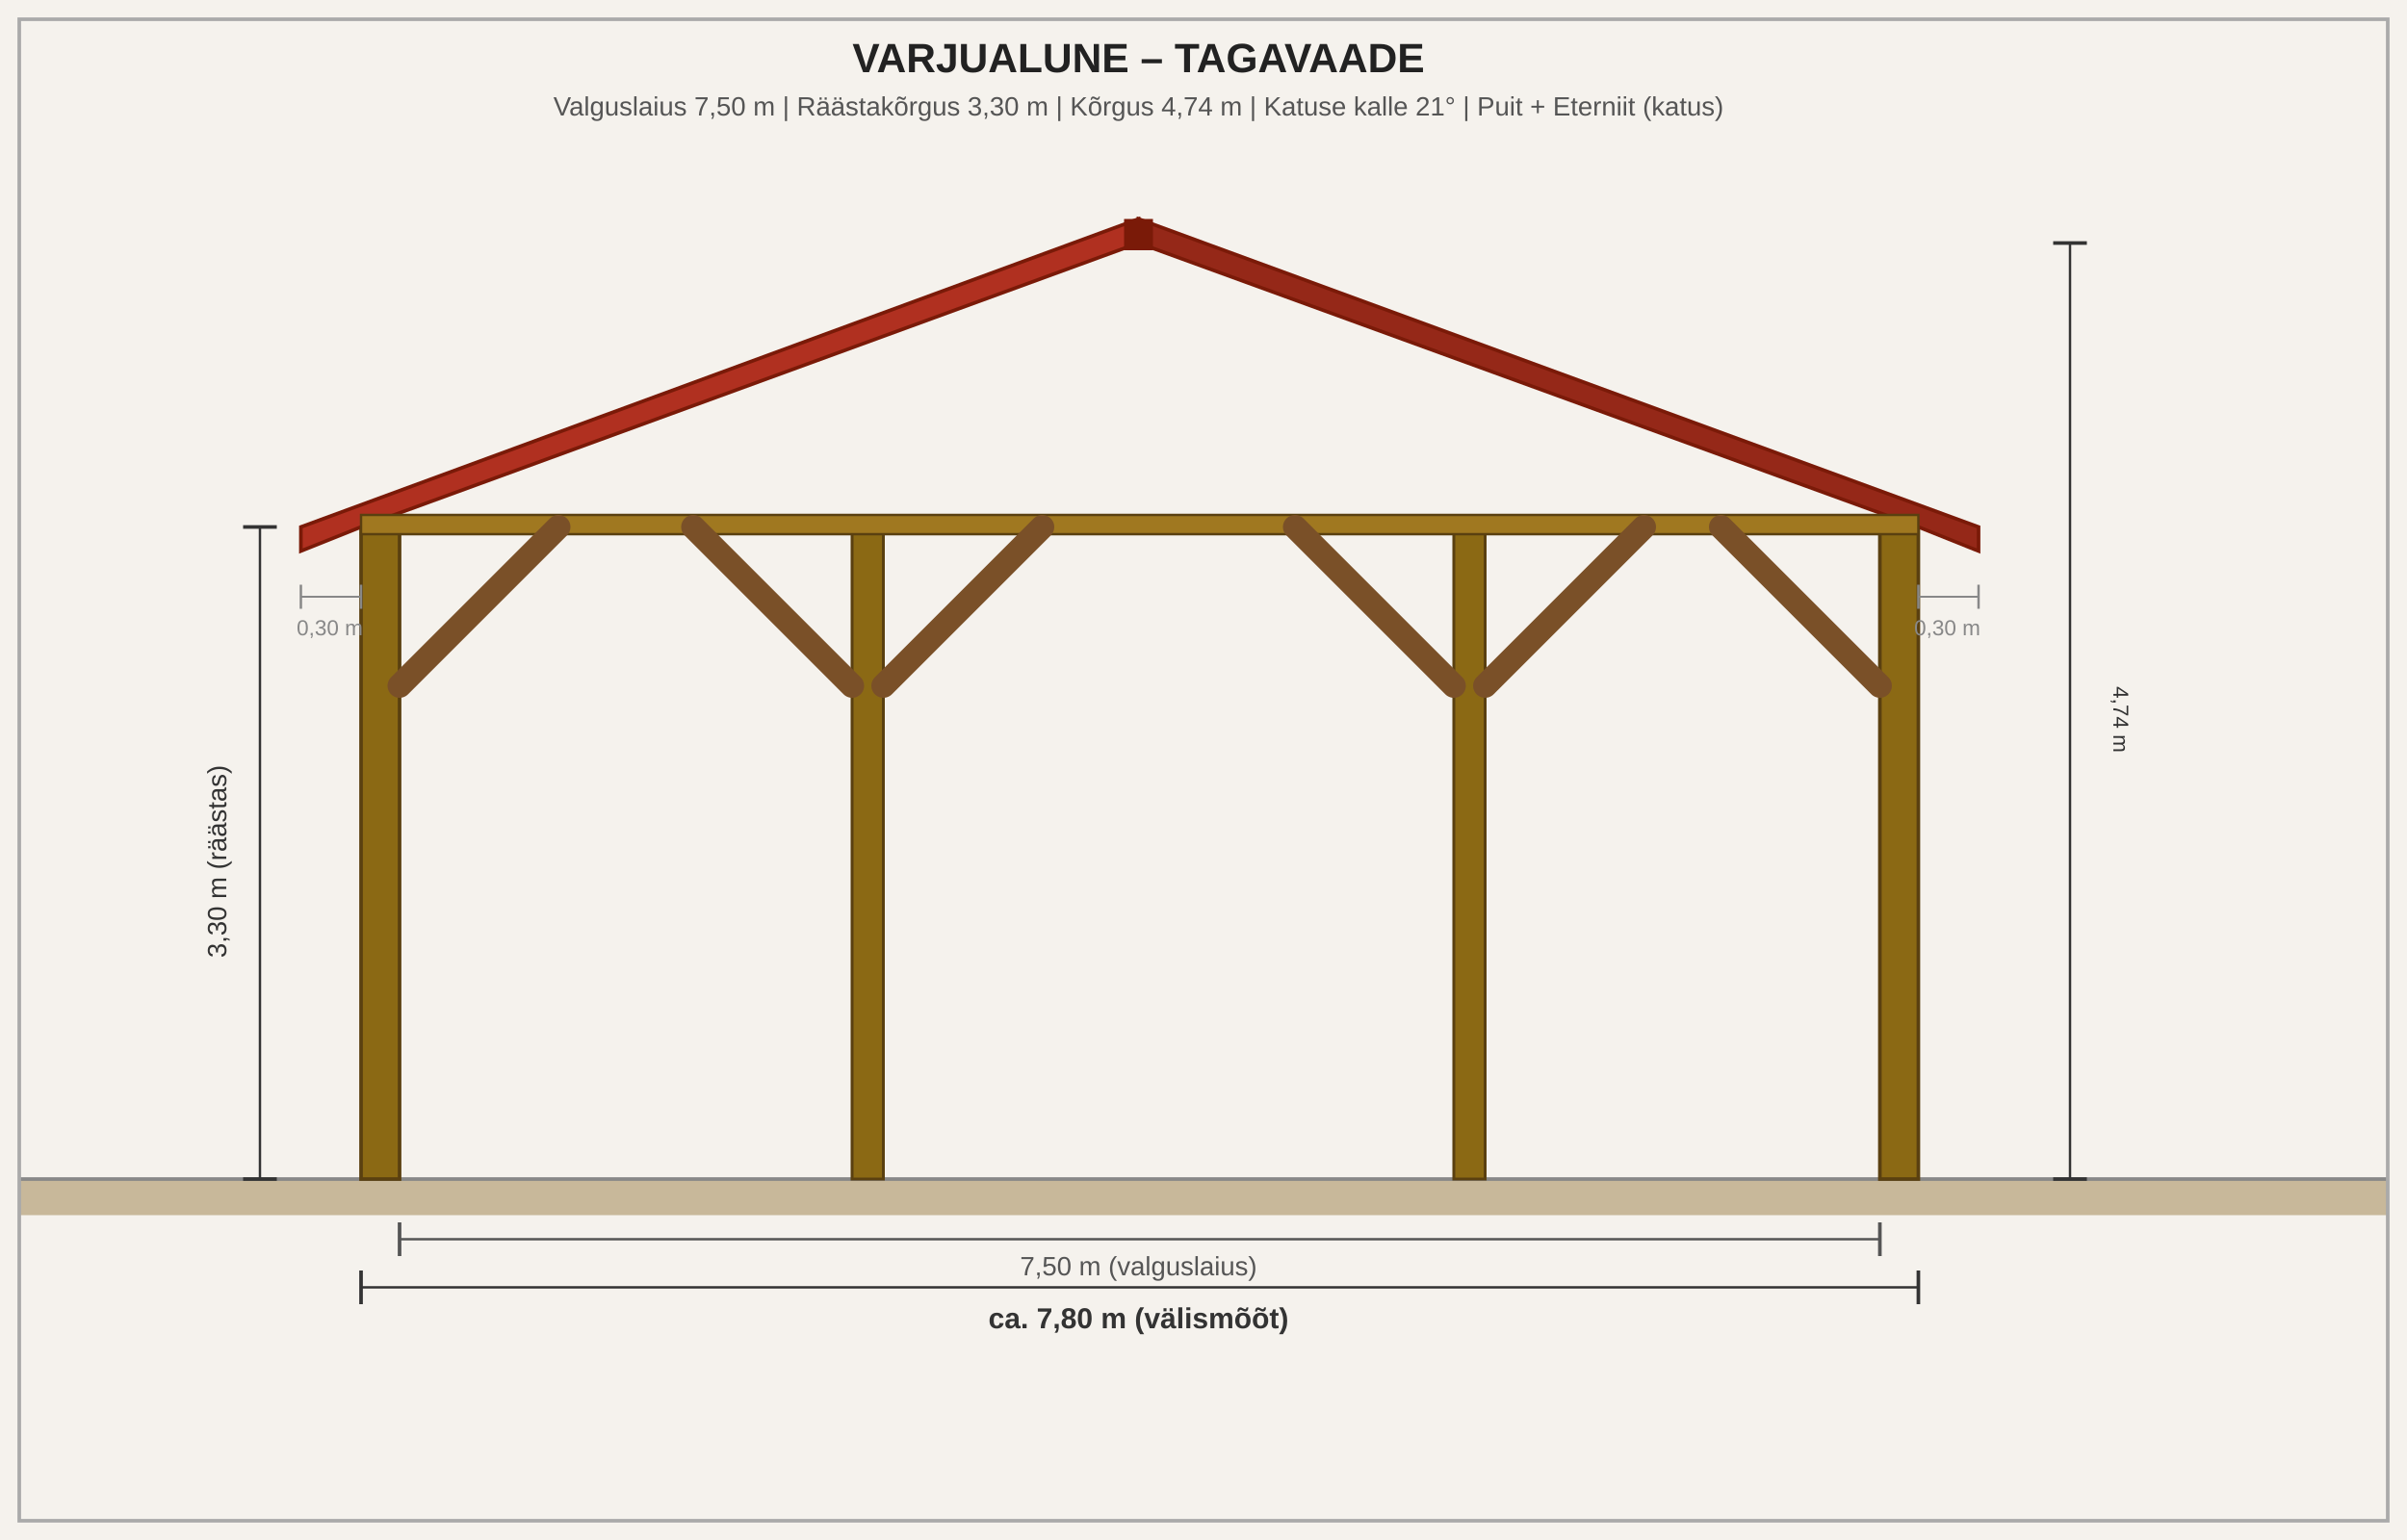
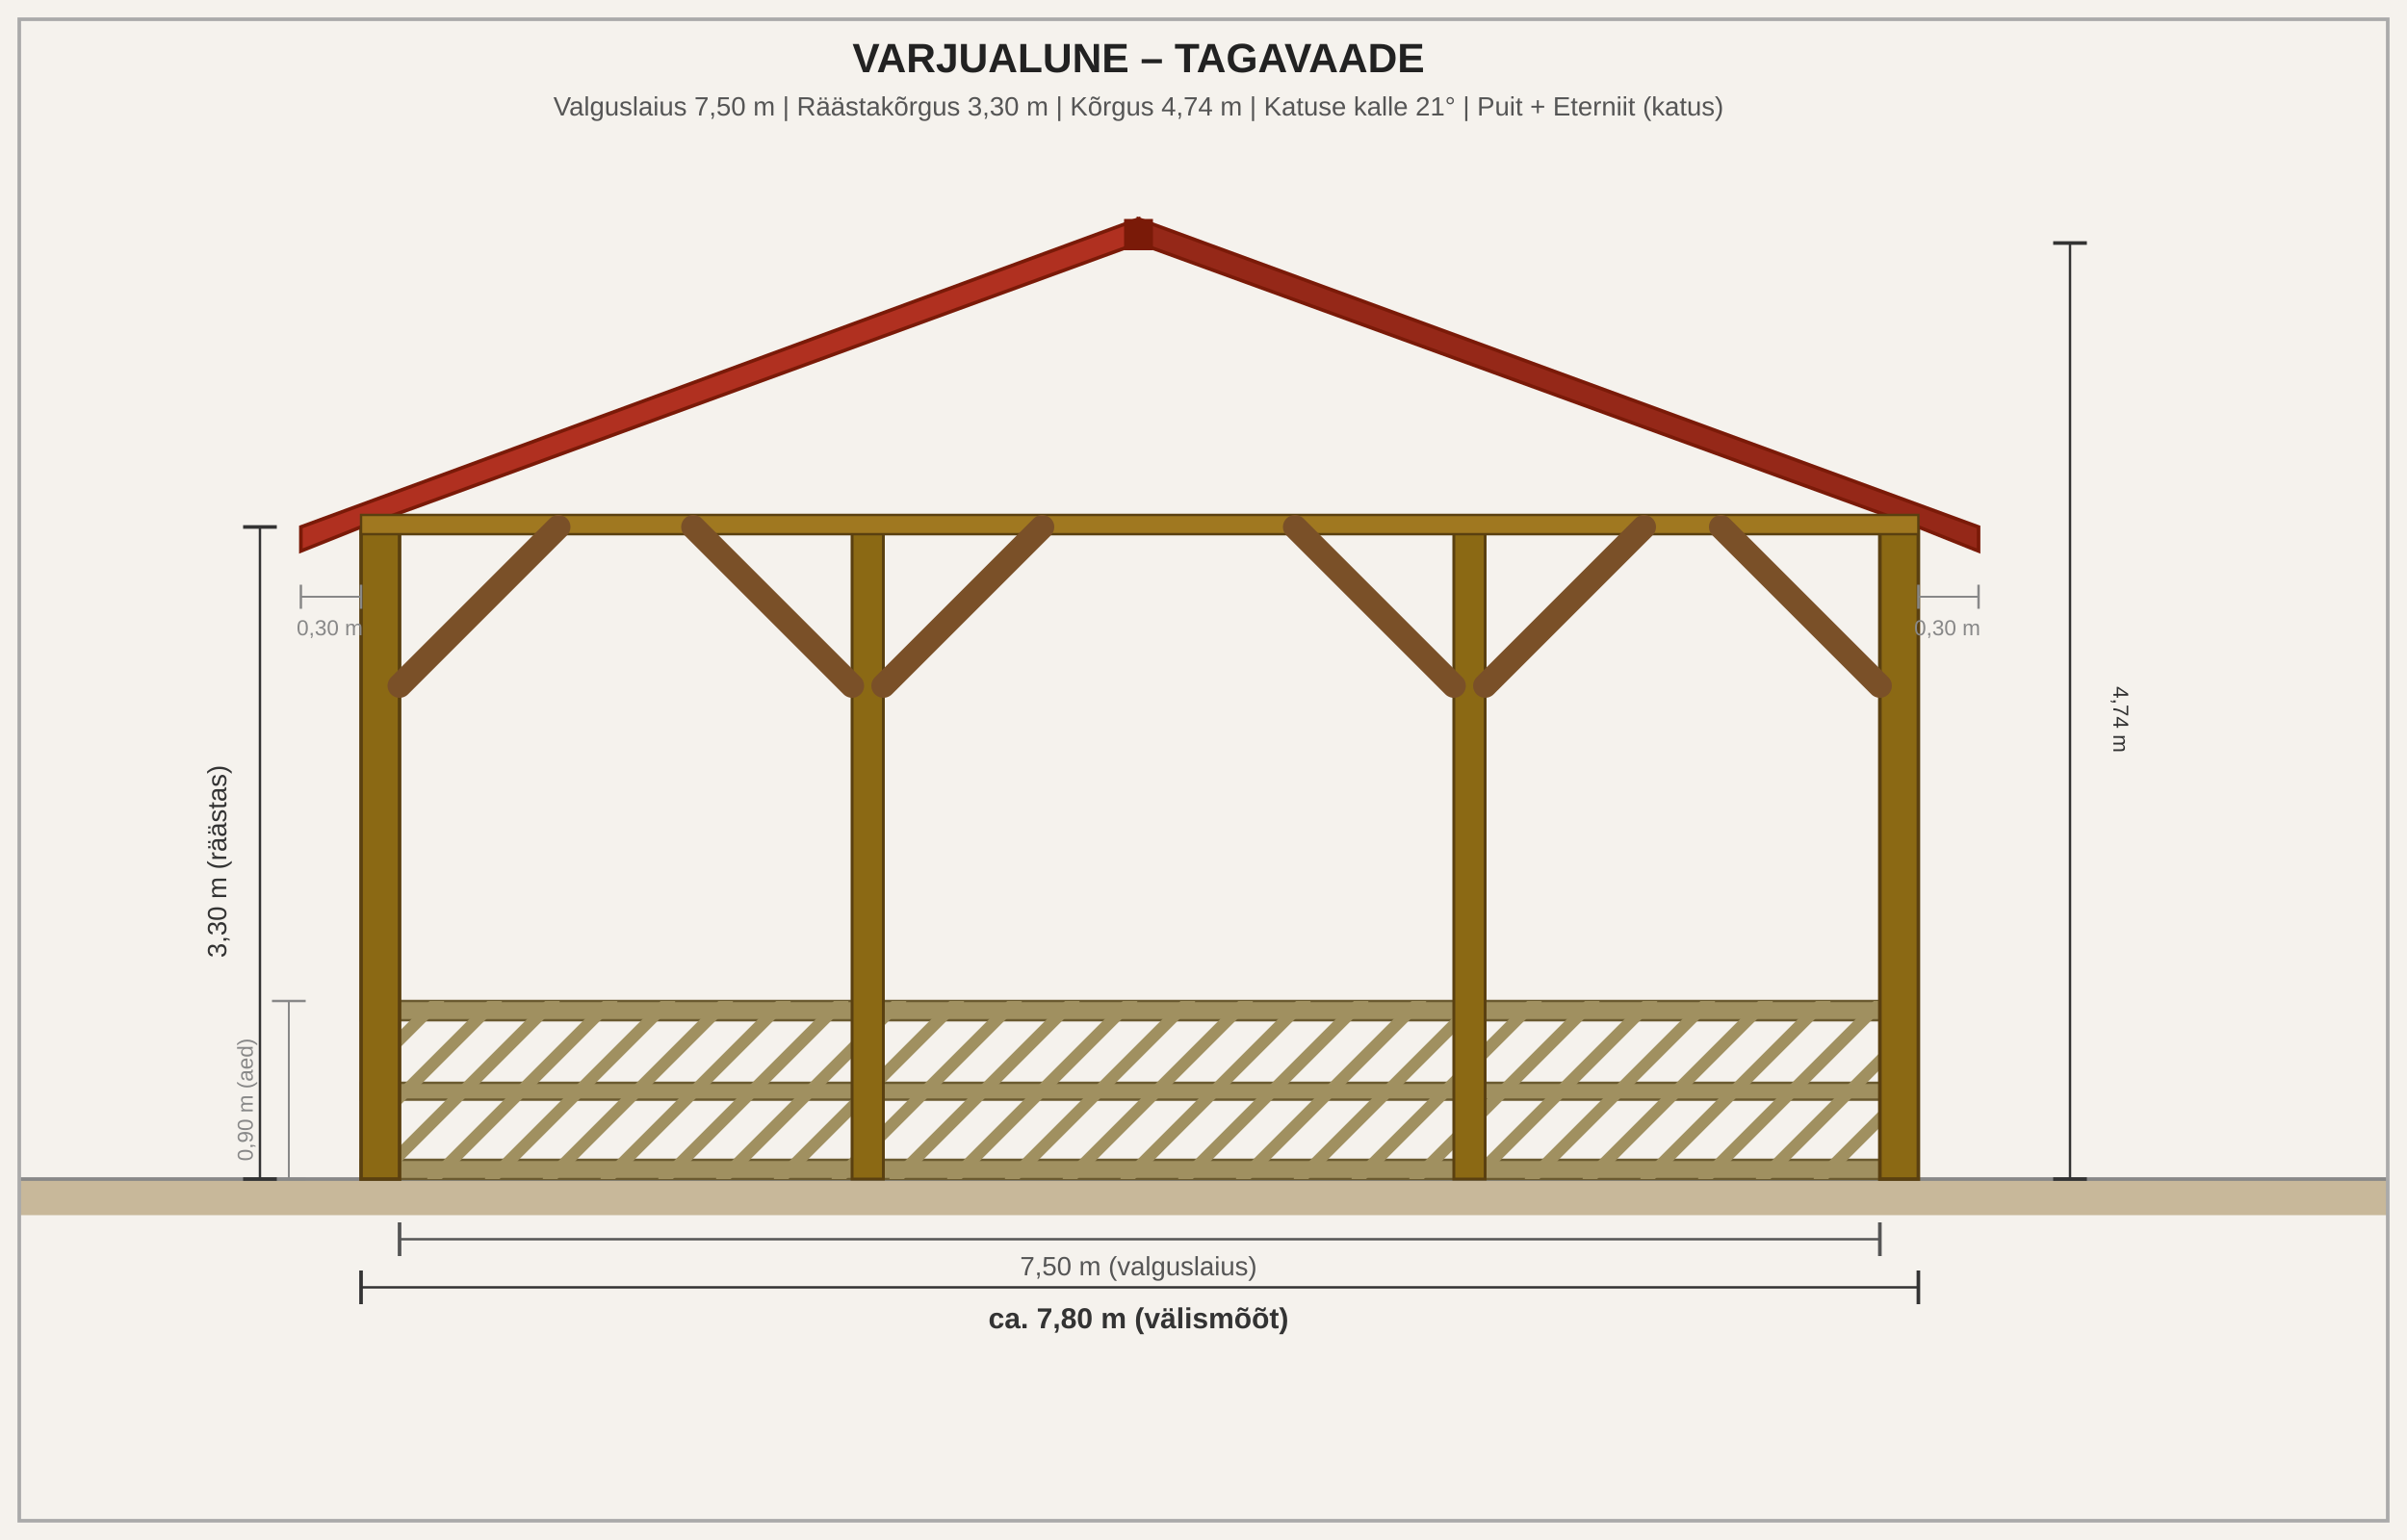
<svg xmlns="http://www.w3.org/2000/svg" viewBox="0 0 1000 640" width="1000" height="640" font-family="Arial, sans-serif">
  <rect width="1000" height="640" fill="#f5f2ed" />
  <text x="473" y="30" text-anchor="middle" font-size="17" font-weight="bold" fill="#222">VARJUALUNE – TAGAVAADE</text>
  <text x="473" y="48" text-anchor="middle" font-size="11" fill="#555">Valguslaius 7,50 m | Räästakõrgus 3,30 m | Kõrgus 4,74 m | Katuse kalle 21° | Puit + Eterniit (katus)</text>
  <rect x="8" y="490" width="984" height="15" fill="#c8b89a" />
  <line x1="8" y1="490" x2="992" y2="490" stroke="#888" stroke-width="1.5" />
+   <rect x="150" y="482" width="647" height="8" fill="#a09060" stroke="#6a5a30" stroke-width="1" />
+   <rect x="150" y="416" width="647" height="8" fill="#a09060" stroke="#6a5a30" stroke-width="1" />
+   <rect x="150" y="450" width="647" height="7" fill="#a09060" stroke="#6a5a30" stroke-width="1" />
+   <clipPath id="fenceClip">
+     <rect x="150" y="416" width="647" height="74" />
+   </clipPath>
+   <g clip-path="url(#fenceClip)" stroke="#a09060" stroke-width="5" stroke-linecap="round">
+     <line x1="108" y1="490" x2="182" y2="416" />
+     <line x1="132" y1="490" x2="206" y2="416" />
+     <line x1="156" y1="490" x2="230" y2="416" />
+     <line x1="180" y1="490" x2="254" y2="416" />
+     <line x1="204" y1="490" x2="278" y2="416" />
+     <line x1="228" y1="490" x2="302" y2="416" />
+     <line x1="252" y1="490" x2="326" y2="416" />
+     <line x1="276" y1="490" x2="350" y2="416" />
+     <line x1="300" y1="490" x2="374" y2="416" />
+     <line x1="324" y1="490" x2="398" y2="416" />
+     <line x1="348" y1="490" x2="422" y2="416" />
+     <line x1="372" y1="490" x2="446" y2="416" />
+     <line x1="396" y1="490" x2="470" y2="416" />
+     <line x1="420" y1="490" x2="494" y2="416" />
+     <line x1="444" y1="490" x2="518" y2="416" />
+     <line x1="468" y1="490" x2="542" y2="416" />
+     <line x1="492" y1="490" x2="566" y2="416" />
+     <line x1="516" y1="490" x2="590" y2="416" />
+     <line x1="540" y1="490" x2="614" y2="416" />
+     <line x1="564" y1="490" x2="638" y2="416" />
+     <line x1="588" y1="490" x2="662" y2="416" />
+     <line x1="612" y1="490" x2="686" y2="416" />
+     <line x1="636" y1="490" x2="710" y2="416" />
+     <line x1="660" y1="490" x2="734" y2="416" />
+     <line x1="684" y1="490" x2="758" y2="416" />
+     <line x1="708" y1="490" x2="782" y2="416" />
+     <line x1="732" y1="490" x2="806" y2="416" />
+     <line x1="756" y1="490" x2="830" y2="416" />
+   </g>
+   <line x1="120" y1="416" x2="120" y2="490" stroke="#888" stroke-width="0.8" />
+   <line x1="113" y1="416" x2="127" y2="416" stroke="#888" stroke-width="1" />
+   <line x1="113" y1="490" x2="127" y2="490" stroke="#888" stroke-width="1" />
+   <text x="105" y="457" text-anchor="middle" font-size="9" fill="#888" transform="rotate(-90,105,457)">0,90 m (aed)</text>
  <rect x="150" y="219" width="16" height="271" fill="#8B6914" stroke="#5a4010" stroke-width="1.5" />
  <rect x="781" y="219" width="16" height="271" fill="#8B6914" stroke="#5a4010" stroke-width="1.5" />
  <rect x="354" y="219" width="13" height="271" fill="#8B6914" stroke="#5a4010" stroke-width="1.2" />
  <rect x="604" y="219" width="13" height="271" fill="#8B6914" stroke="#5a4010" stroke-width="1.2" />
  <polygon points="125,229 150,219 473,101 473,91 125,219" fill="#b03020" stroke="#7a1a08" stroke-width="1.5" />
  <polygon points="473,101 797,219 822,229 822,219 473,91" fill="#952818" stroke="#7a1a08" stroke-width="1.5" />
  <rect x="467" y="91" width="12" height="13" fill="#7a1a08" />
  <rect x="150" y="214" width="647" height="8" fill="#a07820" stroke="#5a4010" stroke-width="1" />
  <line x1="125" y1="248" x2="150" y2="248" stroke="#888" stroke-width="0.8" />
  <line x1="125" y1="243" x2="125" y2="253" stroke="#888" stroke-width="1" />
  <line x1="150" y1="243" x2="150" y2="253" stroke="#888" stroke-width="1" />
  <text x="137" y="264" text-anchor="middle" font-size="9" fill="#888">0,30 m</text>
  <line x1="797" y1="248" x2="822" y2="248" stroke="#888" stroke-width="0.8" />
  <line x1="797" y1="243" x2="797" y2="253" stroke="#888" stroke-width="1" />
  <line x1="822" y1="243" x2="822" y2="253" stroke="#888" stroke-width="1" />
  <text x="809" y="264" text-anchor="middle" font-size="9" fill="#888">0,30 m</text>
  <line x1="166" y1="285" x2="232" y2="219" stroke="#7a5028" stroke-width="10" stroke-linecap="round" />
  <line x1="781" y1="285" x2="715" y2="219" stroke="#7a5028" stroke-width="10" stroke-linecap="round" />
  <line x1="354" y1="285" x2="288" y2="219" stroke="#7a5028" stroke-width="10" stroke-linecap="round" />
  <line x1="367" y1="285" x2="433" y2="219" stroke="#7a5028" stroke-width="10" stroke-linecap="round" />
  <line x1="604" y1="285" x2="538" y2="219" stroke="#7a5028" stroke-width="10" stroke-linecap="round" />
  <line x1="617" y1="285" x2="683" y2="219" stroke="#7a5028" stroke-width="10" stroke-linecap="round" />
  <line x1="150" y1="535" x2="797" y2="535" stroke="#333" stroke-width="1" />
  <line x1="150" y1="528" x2="150" y2="542" stroke="#333" stroke-width="1.5" />
  <line x1="797" y1="528" x2="797" y2="542" stroke="#333" stroke-width="1.5" />
  <text x="473" y="552" text-anchor="middle" font-size="12" font-weight="bold" fill="#333">ca. 7,80 m (välismõõt)</text>
  <line x1="166" y1="515" x2="781" y2="515" stroke="#555" stroke-width="1" />
  <line x1="166" y1="508" x2="166" y2="522" stroke="#555" stroke-width="1.5" />
  <line x1="781" y1="508" x2="781" y2="522" stroke="#555" stroke-width="1.5" />
  <text x="473" y="530" text-anchor="middle" font-size="11" fill="#555">7,50 m (valguslaius)</text>
  <line x1="108" y1="219" x2="108" y2="490" stroke="#333" stroke-width="1" />
  <line x1="101" y1="219" x2="115" y2="219" stroke="#333" stroke-width="1.5" />
  <line x1="101" y1="490" x2="115" y2="490" stroke="#333" stroke-width="1.5" />
  <text x="94" y="358" text-anchor="middle" font-size="11" fill="#333" transform="rotate(-90,94,358)">3,30 m (räästas)</text>
  <line x1="860" y1="101" x2="860" y2="490" stroke="#333" stroke-width="1" />
  <line x1="853" y1="101" x2="867" y2="101" stroke="#333" stroke-width="1.5" />
  <line x1="853" y1="490" x2="867" y2="490" stroke="#333" stroke-width="1.5" />
  <text x="878" y="299" text-anchor="middle" font-size="9" fill="#333" transform="rotate(90,878,299)">4,74 m</text>
  <rect x="8" y="8" width="984" height="624" fill="none" stroke="#aaa" stroke-width="1.5" />
</svg>
